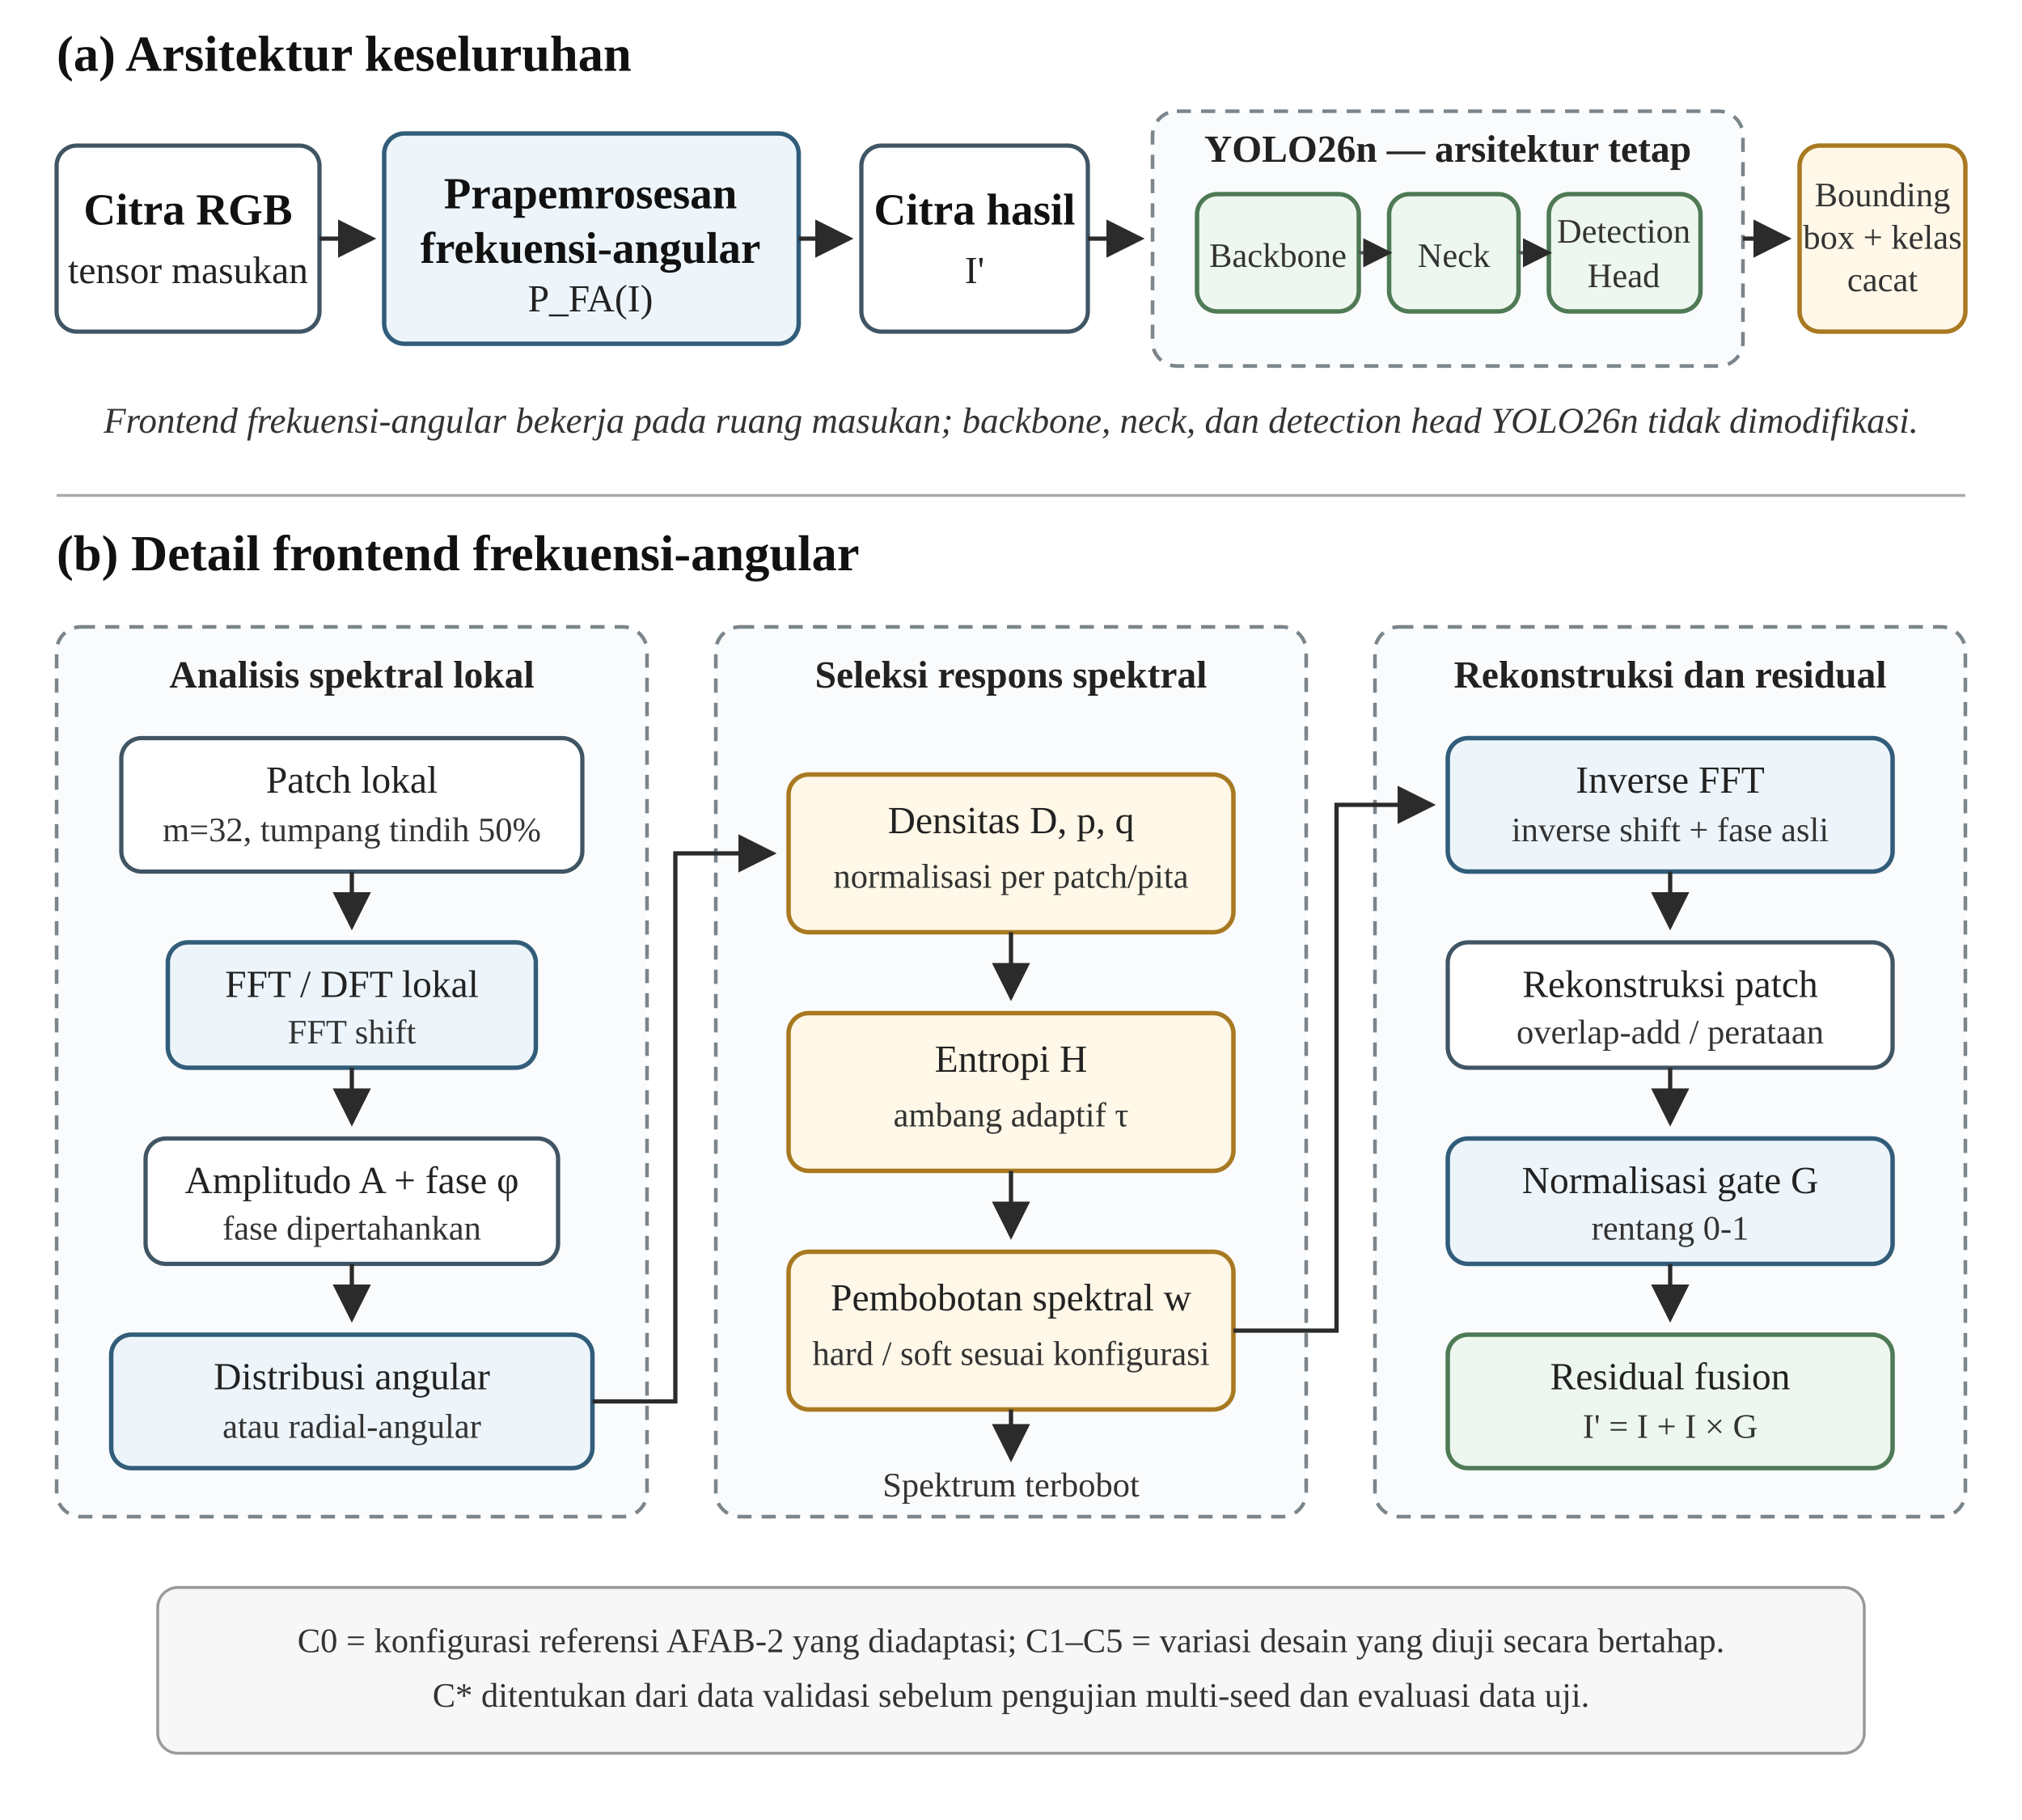
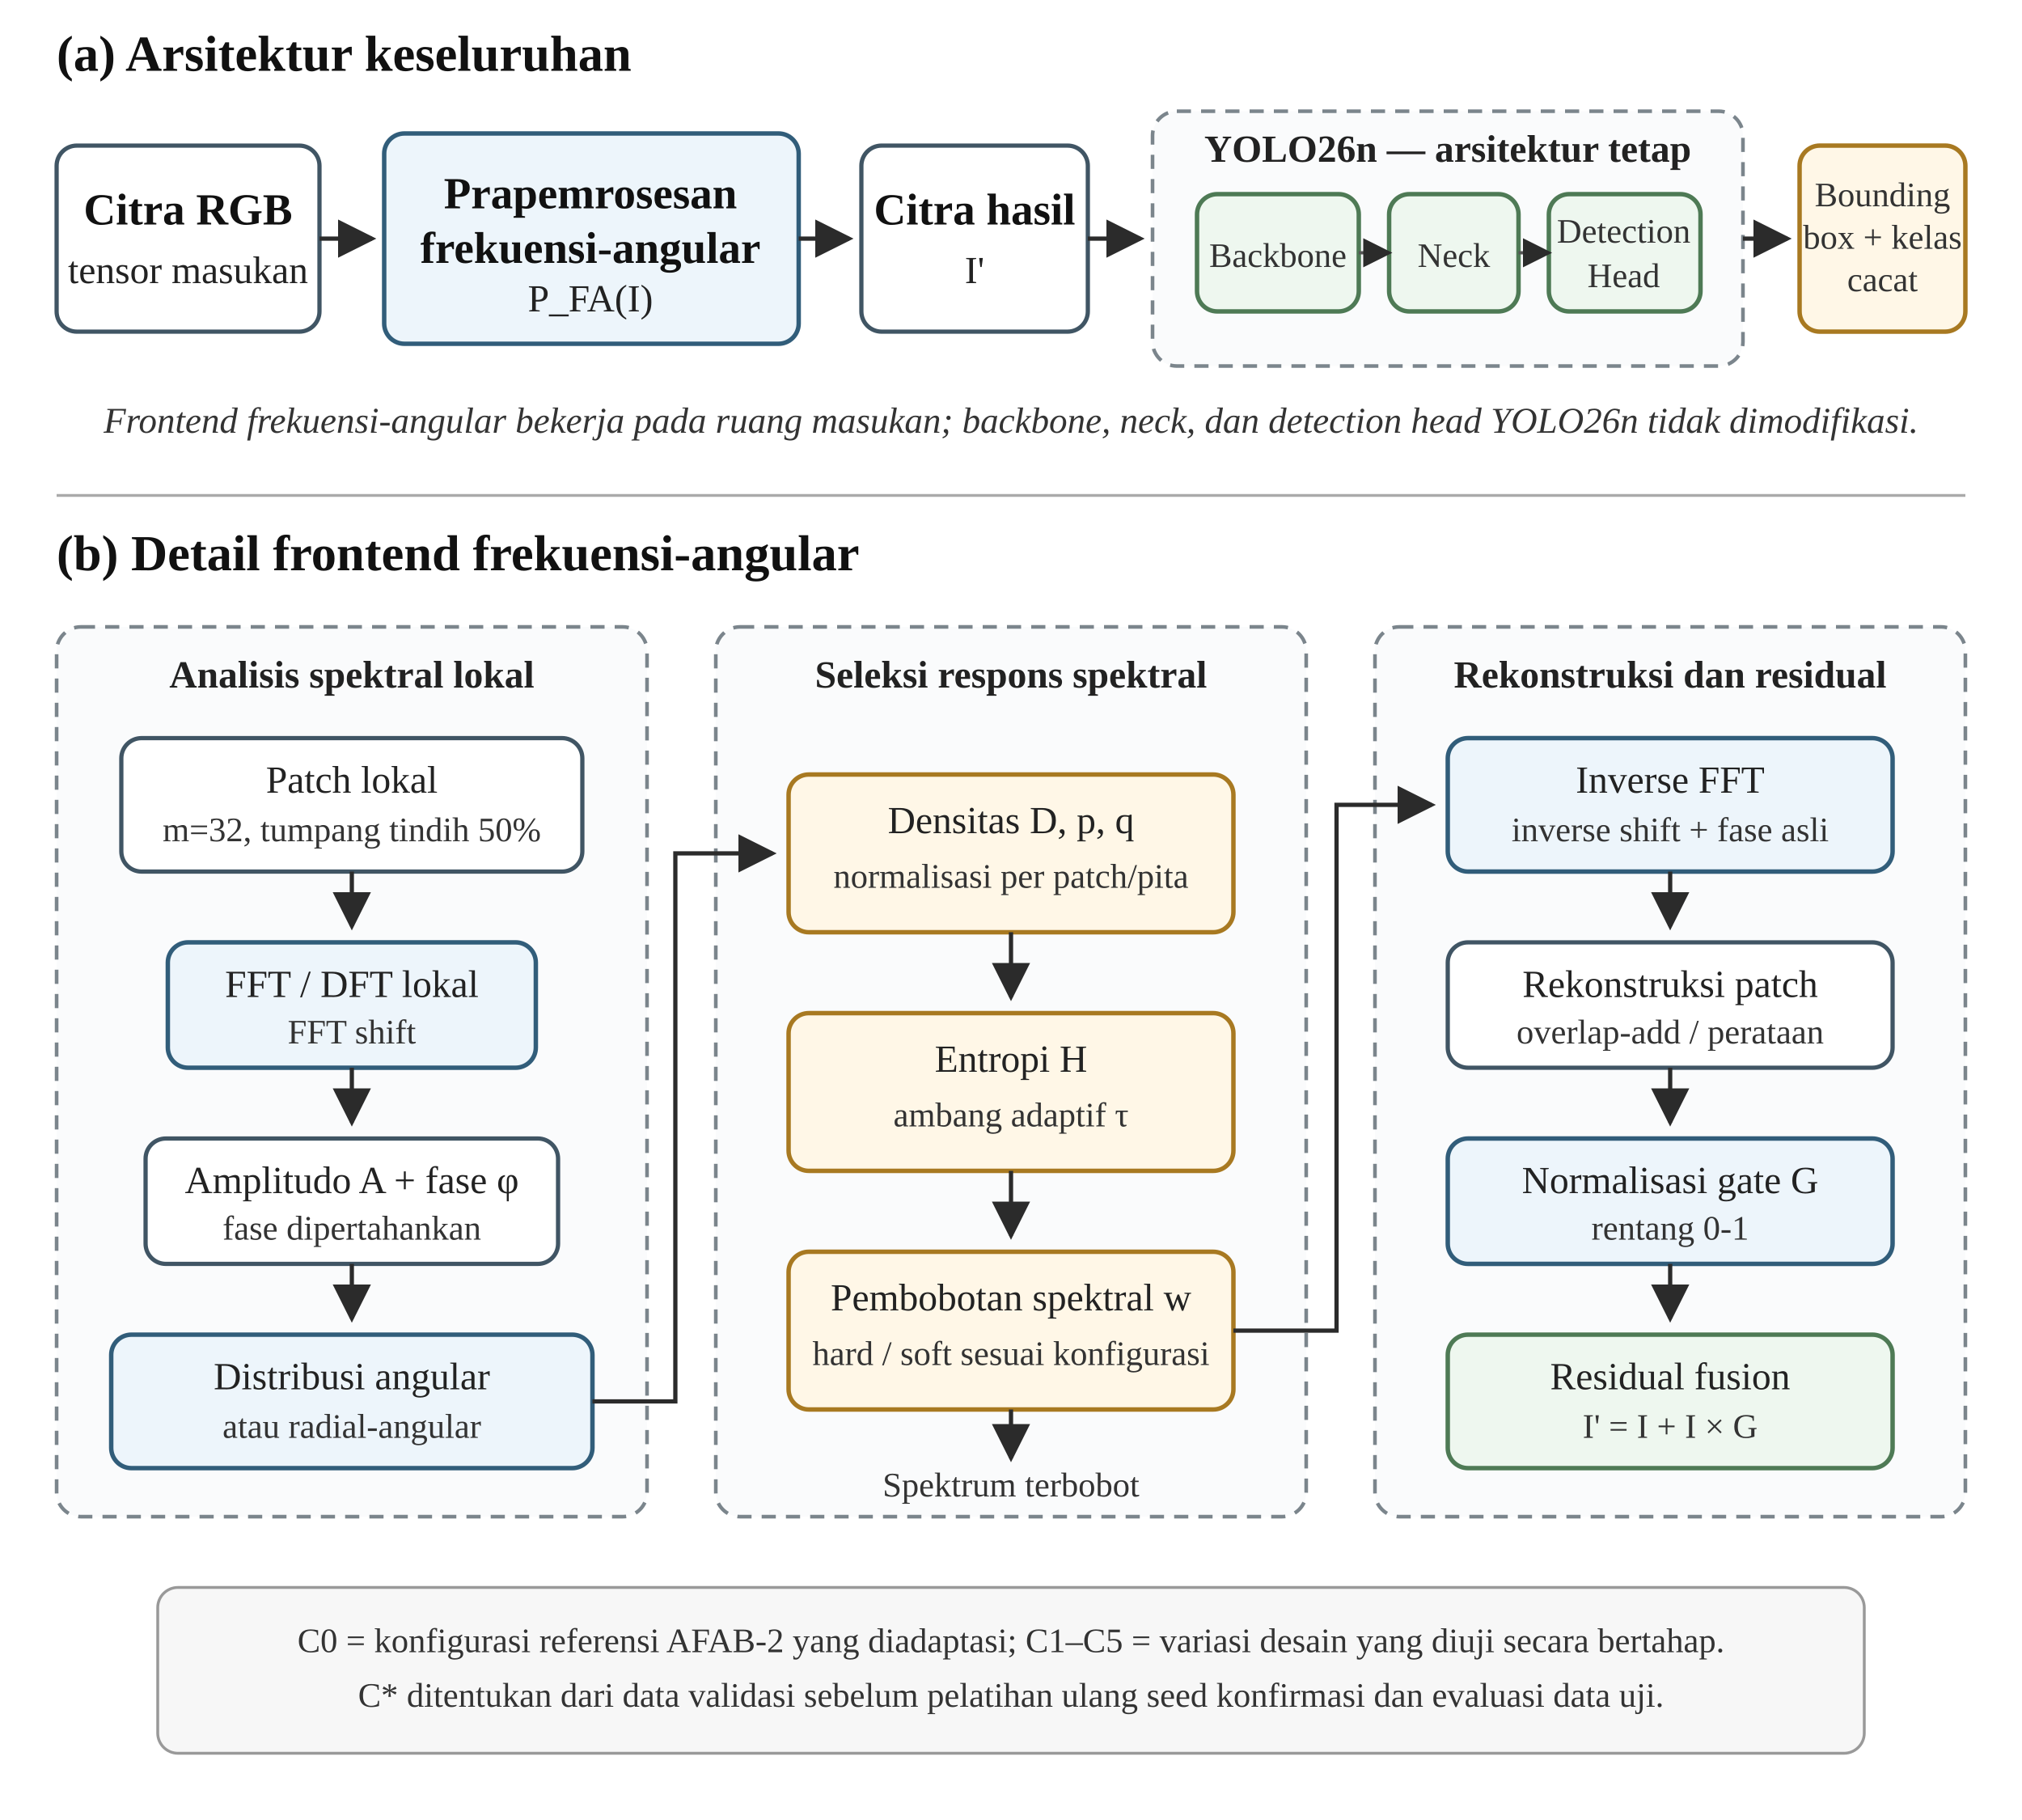
<svg xmlns="http://www.w3.org/2000/svg" width="1000" height="900" viewBox="0 0 1000 900">
  <defs>
    <marker id="arrow" markerWidth="9" markerHeight="9" refX="8" refY="4.5" orient="auto" markerUnits="strokeWidth">
      <path d="M0,0 L9,4.5 L0,9 z" fill="#2b2b2b" />
    </marker>
    <style>
      .panel { font-family:'Times New Roman',serif; font-size:25px; font-weight:700; fill:#111; }
      .label { font-family:'Times New Roman',serif; font-size:22px; font-weight:700; fill:#111; text-anchor:middle; }
      .small { font-family:'Times New Roman',serif; font-size:19px; fill:#222; text-anchor:middle; }
      .tiny { font-family:'Times New Roman',serif; font-size:17px; fill:#333; text-anchor:middle; }
      .note { font-family:'Times New Roman',serif; font-size:18px; font-style:italic; fill:#333; text-anchor:middle; }
      .box { fill:#fff; stroke:#405564; stroke-width:2.1; rx:10; ry:10; }
      .blue { fill:#edf5fb; stroke:#315d7a; stroke-width:2.2; rx:10; ry:10; }
      .green { fill:#eef7ef; stroke:#4e7a55; stroke-width:2.2; rx:10; ry:10; }
      .gold { fill:#fff7e7; stroke:#a87921; stroke-width:2.2; rx:10; ry:10; }
      .group { fill:#fafbfc; stroke:#7b858c; stroke-width:1.8; rx:12; ry:12; stroke-dasharray:7 5; }
      .arrow { stroke:#2b2b2b; stroke-width:2.1; fill:none; marker-end:url(#arrow); }
      .thin { stroke:#555; stroke-width:1.6; fill:none; marker-end:url(#arrow); }
    </style>
  </defs>
  <rect x="0" y="0" width="1000" height="900" fill="#fff" />
  <text class="panel" x="28" y="35">(a) Arsitektur keseluruhan</text>
  <rect class="box" x="28" y="72" width="130" height="92" />
  <text class="label" x="93" y="111">Citra RGB</text>
  <text class="small" x="93" y="140">tensor masukan</text>
  <line class="arrow" x1="158" y1="118" x2="184" y2="118" />
  <rect class="blue" x="190" y="66" width="205" height="104" />
  <text class="label" x="292" y="103">Prapemrosesan</text>
  <text class="label" x="292" y="130">frekuensi-angular</text>
  <text class="small" x="292" y="154">P_FA(I)</text>
  <line class="arrow" x1="395" y1="118" x2="420" y2="118" />
  <rect class="box" x="426" y="72" width="112" height="92" />
  <text class="label" x="482" y="111">Citra hasil</text>
  <text class="small" x="482" y="140">I'</text>
  <line class="arrow" x1="538" y1="118" x2="564" y2="118" />
  <rect class="group" x="570" y="55" width="292" height="126" />
  <text class="small" x="716" y="80" style="font-weight:700">YOLO26n — arsitektur tetap</text>
  <rect class="green" x="592" y="96" width="80" height="58" />
  <rect class="green" x="687" y="96" width="64" height="58" />
  <rect class="green" x="766" y="96" width="75" height="58" />
  <text class="tiny" x="632" y="132">Backbone</text>
  <text class="tiny" x="719" y="132">Neck</text>
  <text class="tiny" x="803" y="120">Detection</text>
  <text class="tiny" x="803" y="142">Head</text>
  <line class="thin" x1="672" y1="125" x2="687" y2="125" />
  <line class="thin" x1="751" y1="125" x2="766" y2="125" />
  <line class="arrow" x1="862" y1="118" x2="884" y2="118" />
  <rect class="gold" x="890" y="72" width="82" height="92" />
  <text class="tiny" x="931" y="102">Bounding</text>
  <text class="tiny" x="931" y="123">box + kelas</text>
  <text class="tiny" x="931" y="144">cacat</text>
  <text class="note" x="500" y="214">Frontend frekuensi-angular bekerja pada ruang masukan; backbone, neck, dan detection head YOLO26n tidak dimodifikasi.</text>
  <line x1="28" y1="245" x2="972" y2="245" stroke="#aaa" stroke-width="1.4" />
  <text class="panel" x="28" y="282">(b) Detail frontend frekuensi-angular</text>
  <rect class="group" x="28" y="310" width="292" height="440" />
  <text class="small" x="174" y="340" style="font-weight:700">Analisis spektral lokal</text>
  <rect class="box" x="60" y="365" width="228" height="66" />
  <text class="small" x="174" y="392">Patch lokal</text>
  <text class="tiny" x="174" y="416">m=32, tumpang tindih 50%</text>
  <line class="arrow" x1="174" y1="431" x2="174" y2="458" />
  <rect class="blue" x="83" y="466" width="182" height="62" />
  <text class="small" x="174" y="493">FFT / DFT lokal</text>
  <text class="tiny" x="174" y="516">FFT shift</text>
  <line class="arrow" x1="174" y1="528" x2="174" y2="555" />
  <rect class="box" x="72" y="563" width="204" height="62" />
  <text class="small" x="174" y="590">Amplitudo A + fase φ</text>
  <text class="tiny" x="174" y="613">fase dipertahankan</text>
  <line class="arrow" x1="174" y1="625" x2="174" y2="652" />
  <rect class="blue" x="55" y="660" width="238" height="66" />
  <text class="small" x="174" y="687">Distribusi angular</text>
  <text class="tiny" x="174" y="711">atau radial-angular</text>
  <rect class="group" x="354" y="310" width="292" height="440" />
  <text class="small" x="500" y="340" style="font-weight:700">Seleksi respons spektral</text>
  <rect class="gold" x="390" y="383" width="220" height="78" />
  <text class="small" x="500" y="412">Densitas D, p, q</text>
  <text class="tiny" x="500" y="439">normalisasi per patch/pita</text>
  <line class="arrow" x1="500" y1="461" x2="500" y2="493" />
  <rect class="gold" x="390" y="501" width="220" height="78" />
  <text class="small" x="500" y="530">Entropi H</text>
  <text class="tiny" x="500" y="557">ambang adaptif τ</text>
  <line class="arrow" x1="500" y1="579" x2="500" y2="611" />
  <rect class="gold" x="390" y="619" width="220" height="78" />
  <text class="small" x="500" y="648">Pembobotan spektral w</text>
  <text class="tiny" x="500" y="675">hard / soft sesuai konfigurasi</text>
  <line class="arrow" x1="500" y1="697" x2="500" y2="721" />
  <text class="tiny" x="500" y="740">Spektrum terbobot</text>
  <rect class="group" x="680" y="310" width="292" height="440" />
  <text class="small" x="826" y="340" style="font-weight:700">Rekonstruksi dan residual</text>
  <rect class="blue" x="716" y="365" width="220" height="66" />
  <text class="small" x="826" y="392">Inverse FFT</text>
  <text class="tiny" x="826" y="416">inverse shift + fase asli</text>
  <line class="arrow" x1="826" y1="431" x2="826" y2="458" />
  <rect class="box" x="716" y="466" width="220" height="62" />
  <text class="small" x="826" y="493">Rekonstruksi patch</text>
  <text class="tiny" x="826" y="516">overlap-add / perataan</text>
  <line class="arrow" x1="826" y1="528" x2="826" y2="555" />
  <rect class="blue" x="716" y="563" width="220" height="62" />
  <text class="small" x="826" y="590">Normalisasi gate G</text>
  <text class="tiny" x="826" y="613">rentang 0-1</text>
  <line class="arrow" x1="826" y1="625" x2="826" y2="652" />
  <rect class="green" x="716" y="660" width="220" height="66" />
  <text class="small" x="826" y="687">Residual fusion</text>
  <text class="tiny" x="826" y="711">I' = I + I × G</text>
  <path class="arrow" d="M293,693 H334 V422 H382" />
  <path class="arrow" d="M610,658 H661 V398 H708" />
  <rect x="78" y="785" width="844" height="82" rx="10" ry="10" fill="#f7f7f7" stroke="#999" stroke-width="1.4" />
  <text class="tiny" x="500" y="817">C0 = konfigurasi referensi AFAB-2 yang diadaptasi; C1–C5 = variasi desain yang diuji secara bertahap.</text>
-   <text class="tiny" x="500" y="844">C* ditentukan dari data validasi sebelum pengujian multi-seed dan evaluasi data uji.</text>
+   <text class="tiny" x="500" y="844">C* ditentukan dari data validasi sebelum pelatihan ulang seed konfirmasi dan evaluasi data uji.</text>
</svg>
